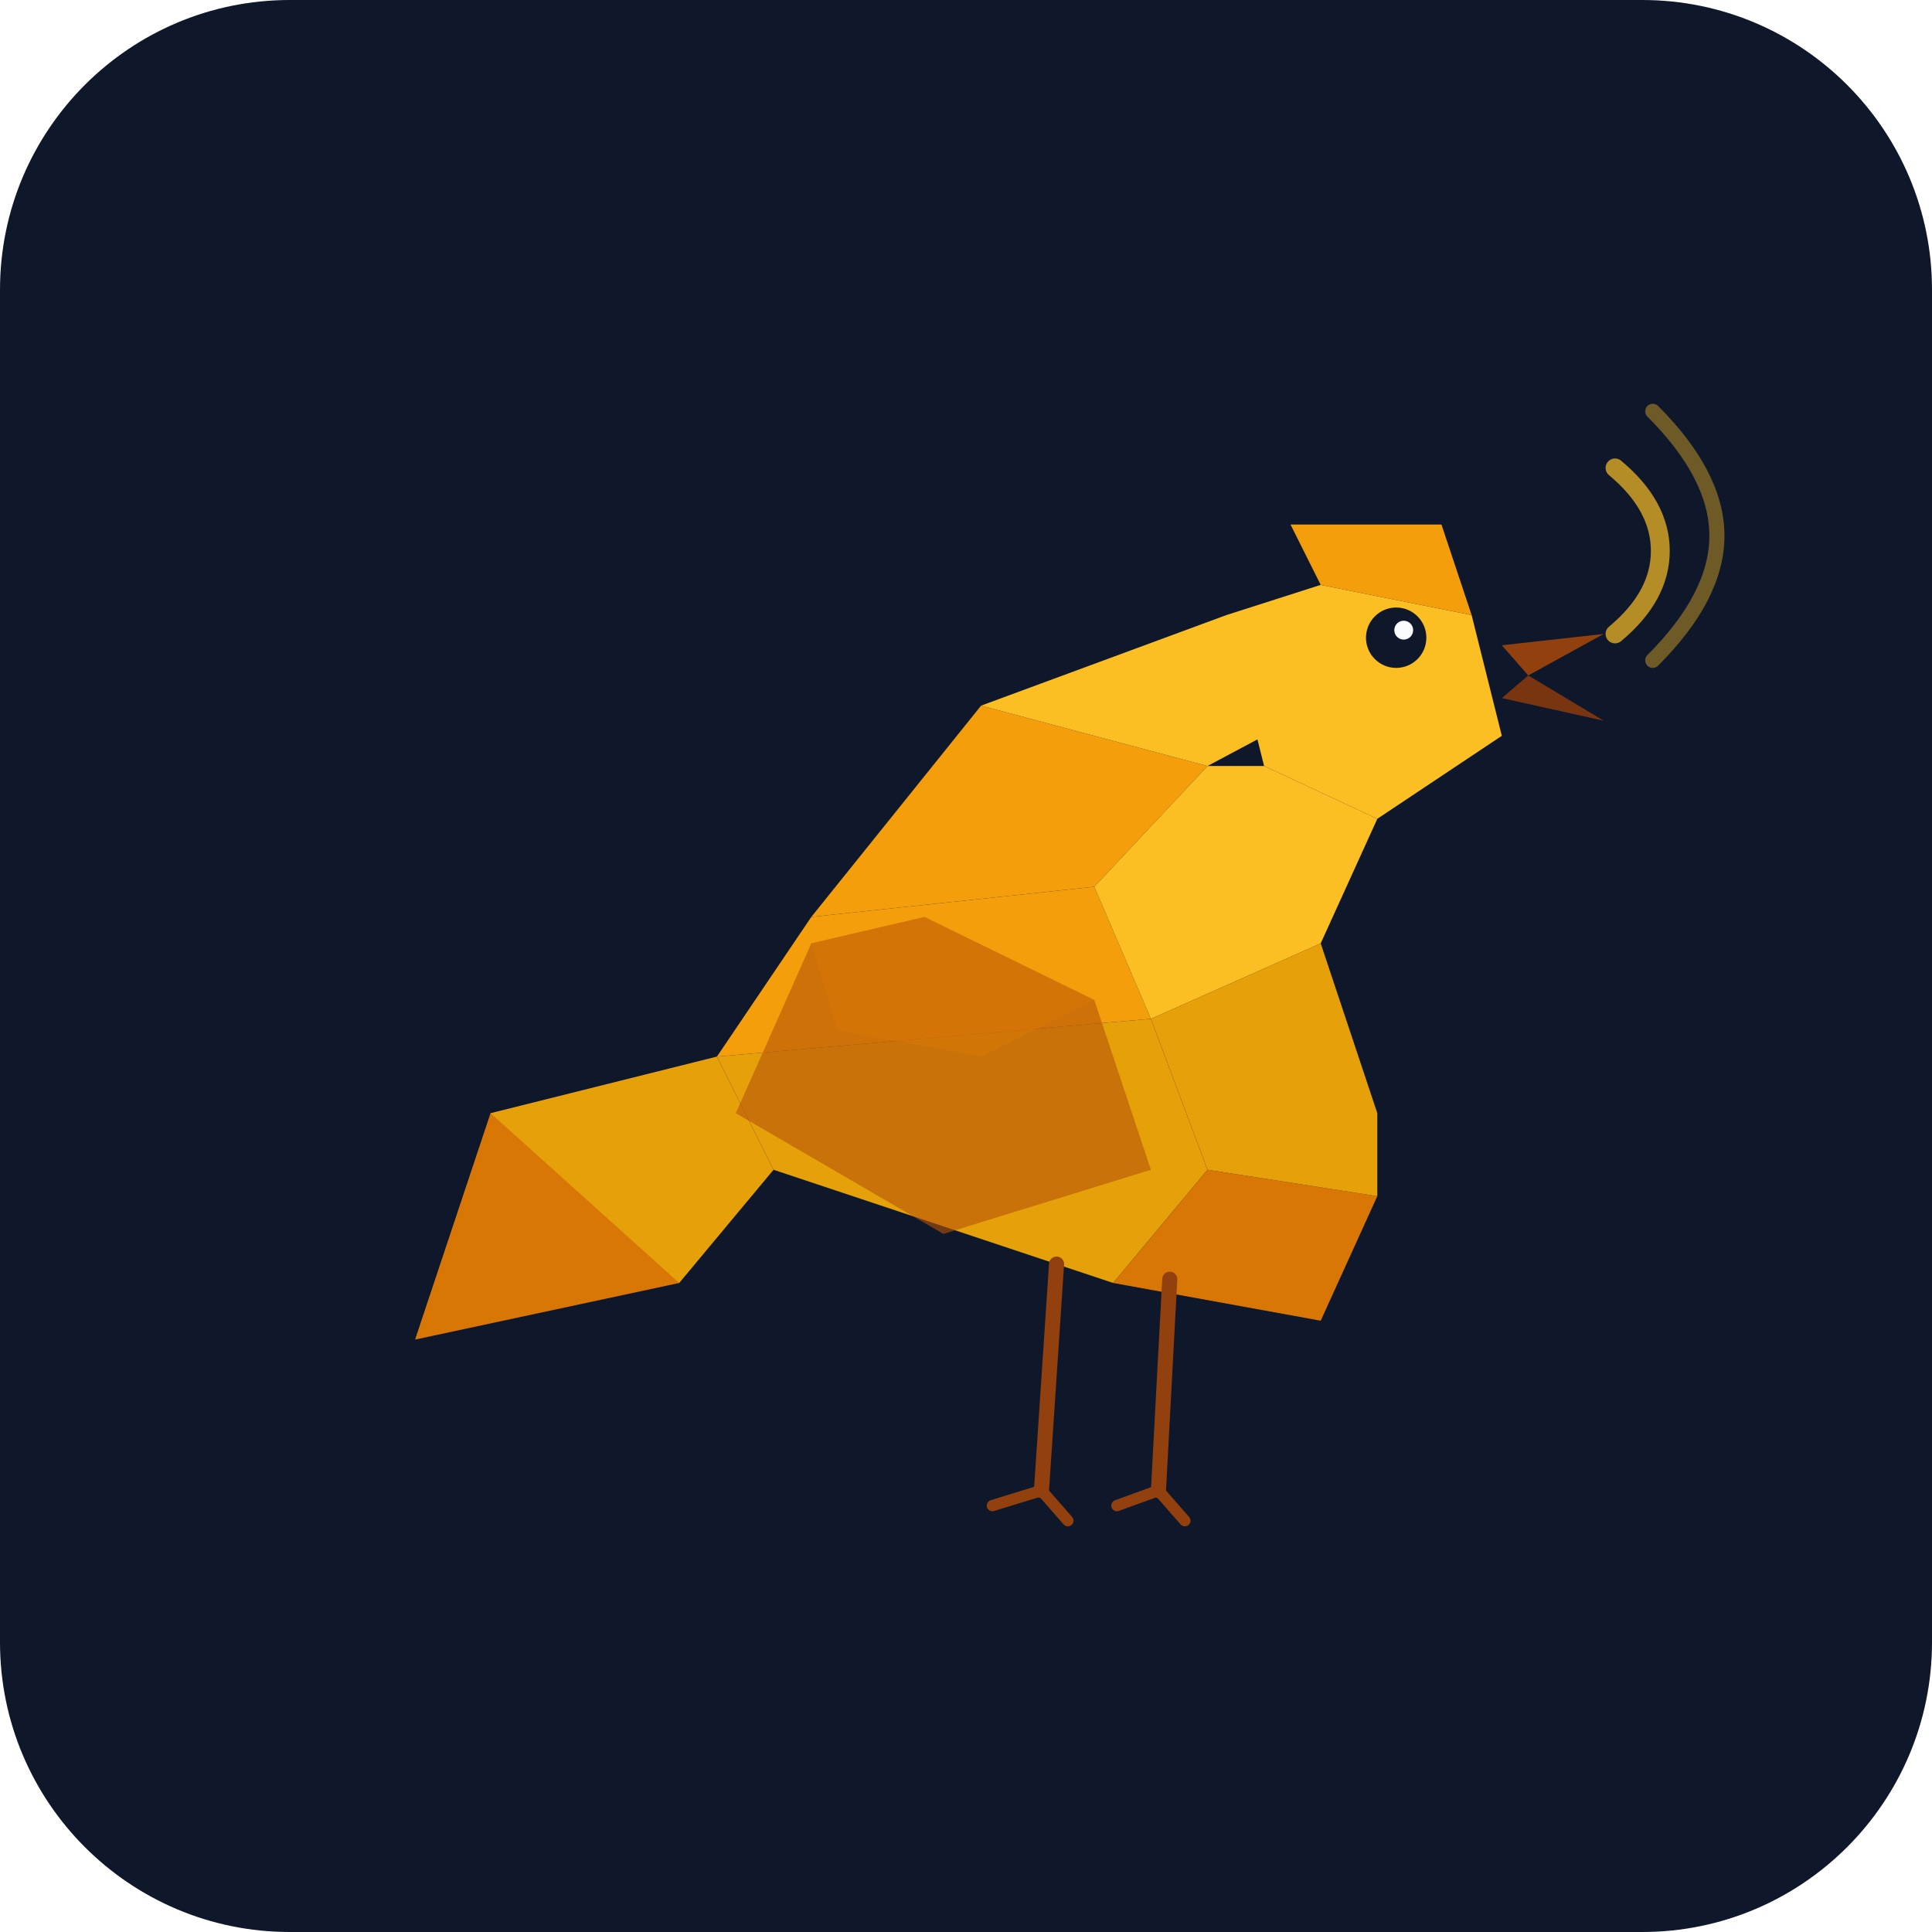
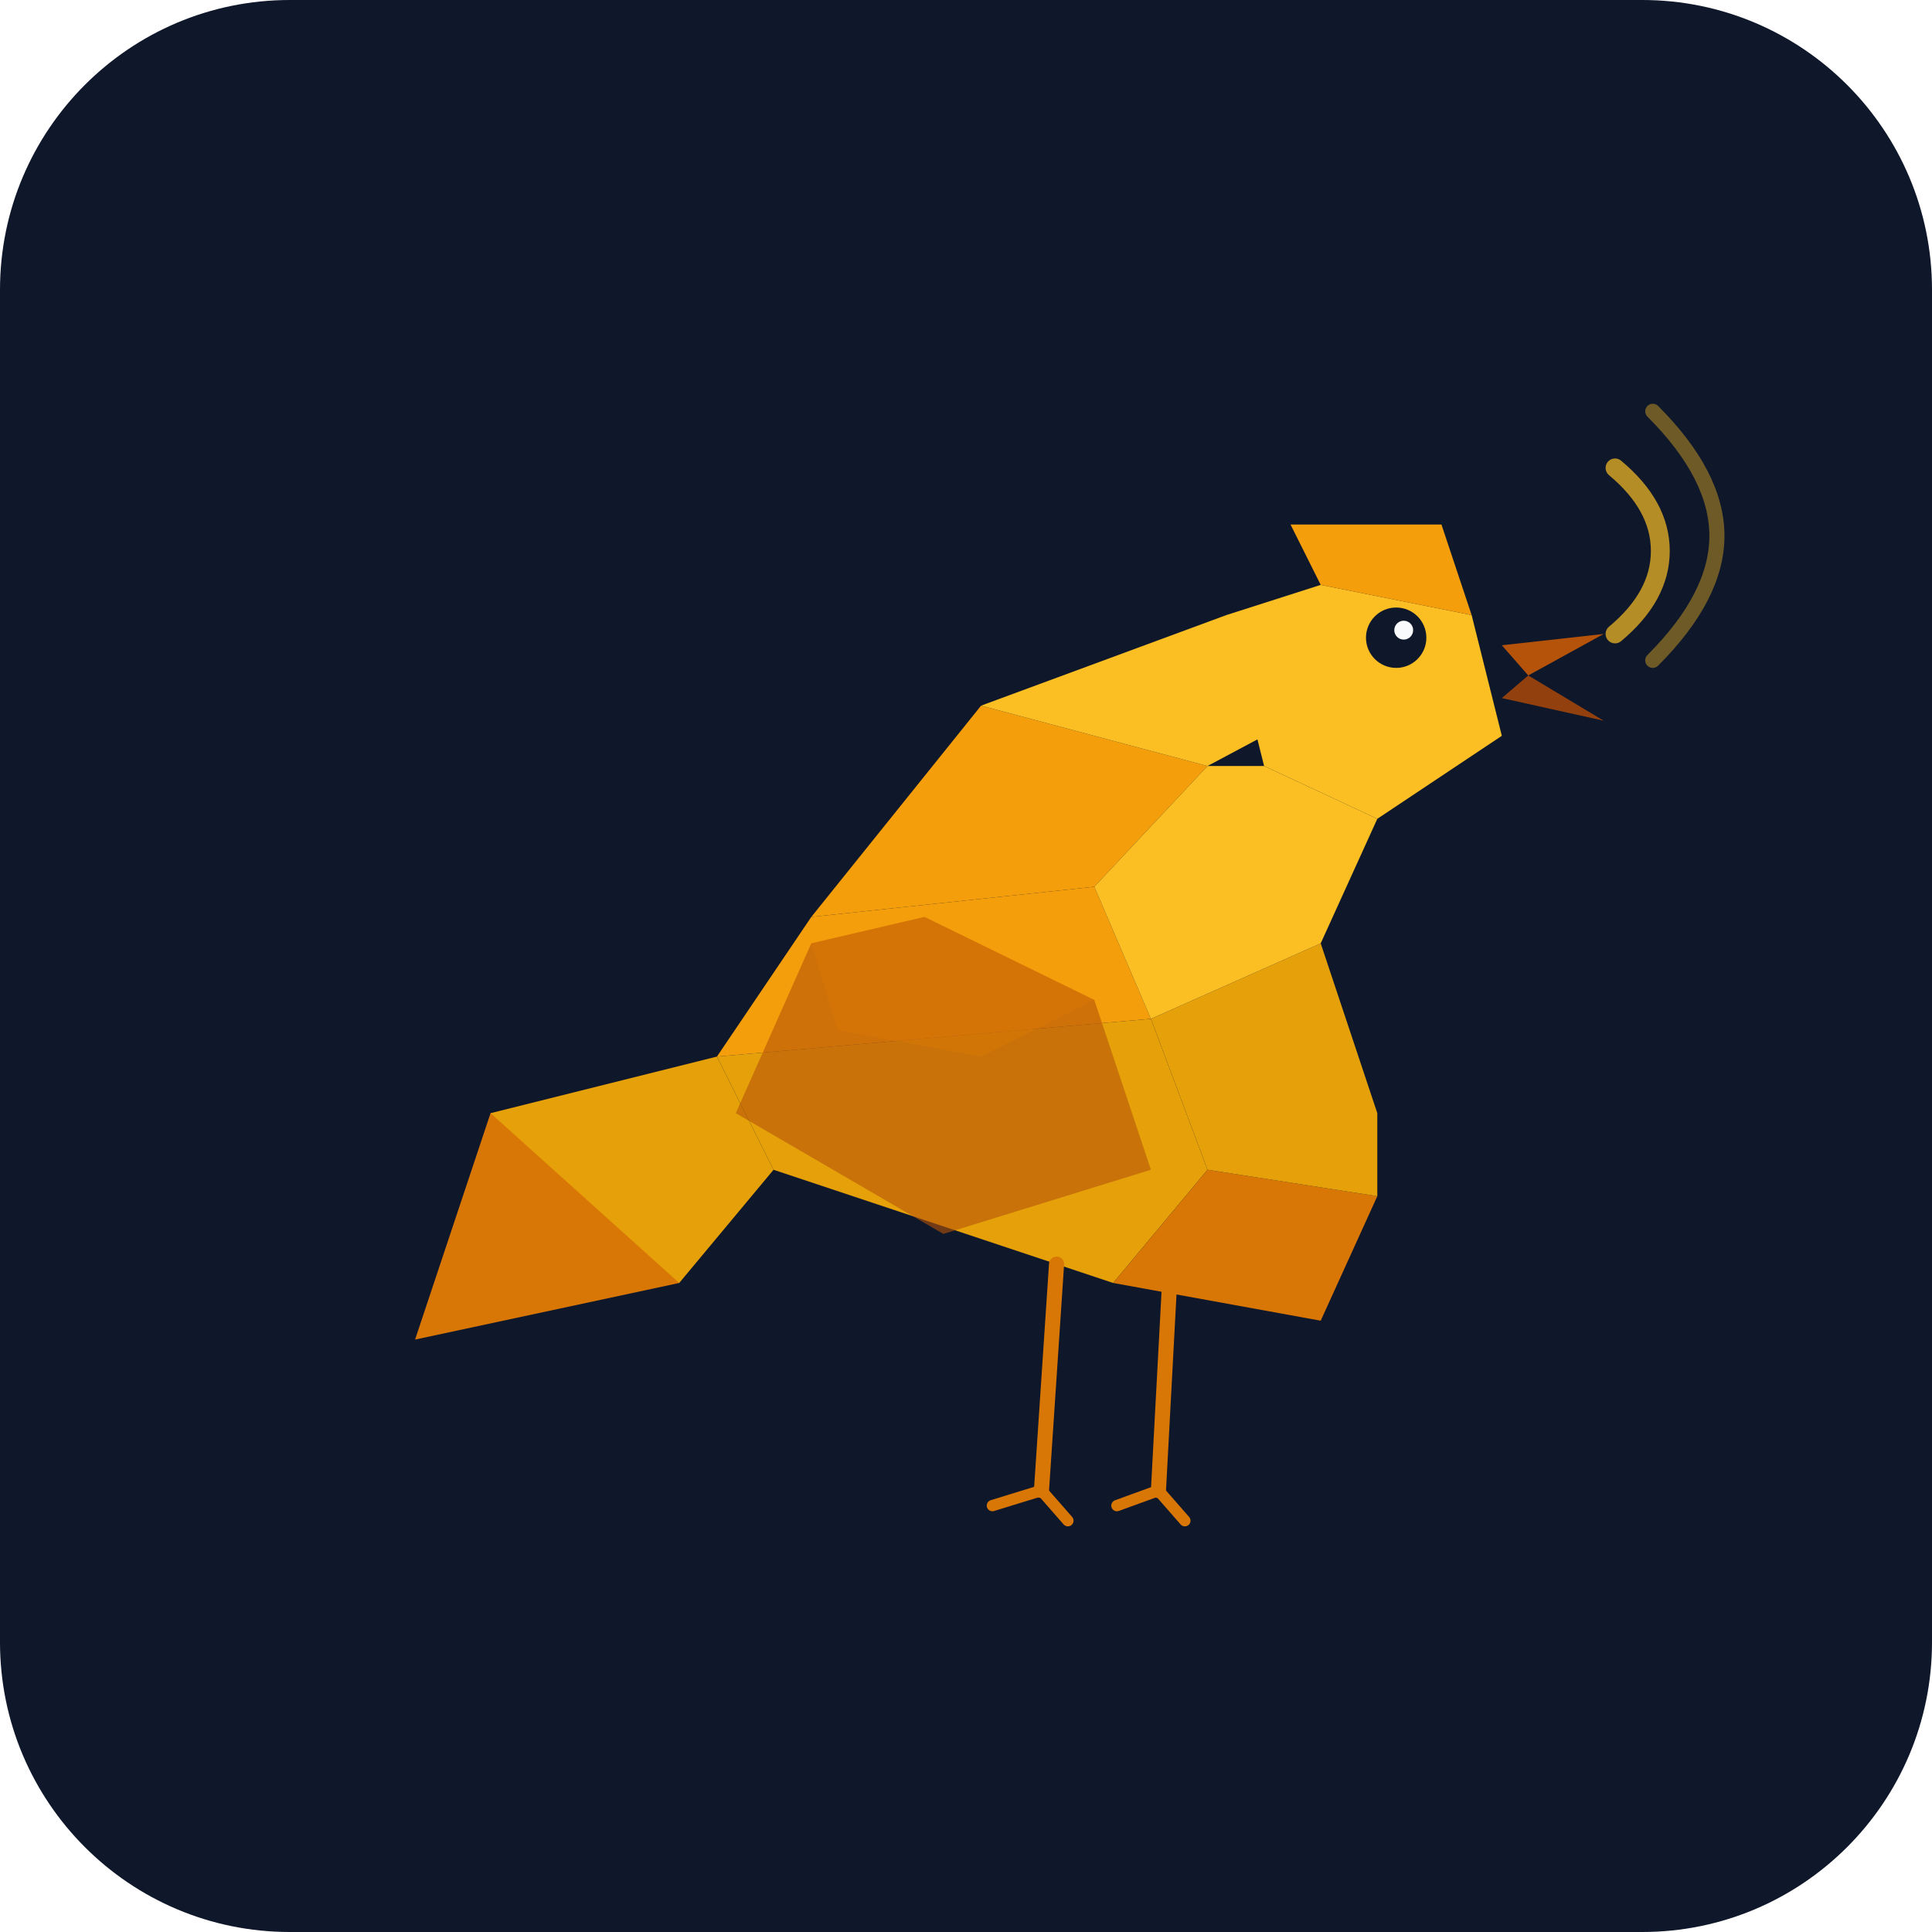
<svg xmlns="http://www.w3.org/2000/svg" width="512" height="512" viewBox="0 0 512 512">
  <rect width="512" height="512" fill="#0f172a" rx="76.8" />
  <g transform="translate(100, 95)">
    <polygon points="30,200 10,260 80,245 90,200" fill="#d97706" />
    <polygon points="30,200 80,245 105,215 90,185" fill="#e5a00a" />
    <polygon points="90,185 105,215 195,245 220,215 205,175" fill="#e5a00a" />
    <polygon points="90,185 205,175 190,140 115,148" fill="#f59e0b" />
    <polygon points="115,148 190,140 220,108 160,92" fill="#f59e0b" />
    <polygon points="160,92 220,108 250,92 225,68" fill="#fbbf24" />
    <polygon points="195,245 220,215 265,222 250,255" fill="#d97706" />
    <polygon points="220,215 205,175 250,155 265,200 265,222" fill="#e5a00a" />
    <polygon points="205,175 250,155 265,122 235,108 220,108 190,140" fill="#fbbf24" />
    <polygon points="115,155 95,200 150,232 205,215 190,170 145,148" fill="#b45309" opacity="0.6" />
    <polygon points="115,155 145,148 190,170 160,185 122,178" fill="#d97706" opacity="0.5" />
    <polygon points="235,108 265,122 298,100 290,68 250,60 225,68" fill="#fbbf24" />
    <polygon points="250,60 290,68 282,44 242,44" fill="#f59e0b" />
-     <polygon points="298,76 325,73 305,84" fill="#92400e" />
-     <polygon points="298,90 325,96 305,84" fill="#78350f" />
+     <polygon points="298,76 325,73 305,84" fill="#b45309" />
+     <polygon points="298,90 325,96 305,84" fill="#92400e" />
    <circle cx="270" cy="74" r="8" fill="#0f172a" />
    <circle cx="272" cy="72" r="2.5" fill="#f8fafc" />
-     <line x1="180" y1="240" x2="176" y2="300" stroke="#92400e" stroke-width="4" stroke-linecap="round" />
-     <line x1="210" y1="244" x2="207" y2="300" stroke="#92400e" stroke-width="4" stroke-linecap="round" />
-     <line x1="176" y1="300" x2="163" y2="304" stroke="#92400e" stroke-width="3" stroke-linecap="round" />
-     <line x1="176" y1="300" x2="183" y2="308" stroke="#92400e" stroke-width="3" stroke-linecap="round" />
-     <line x1="207" y1="300" x2="196" y2="304" stroke="#92400e" stroke-width="3" stroke-linecap="round" />
-     <line x1="207" y1="300" x2="214" y2="308" stroke="#92400e" stroke-width="3" stroke-linecap="round" />
+     <line x1="180" y1="240" x2="176" y2="300" stroke="#d97706" stroke-width="4" stroke-linecap="round" />
+     <line x1="210" y1="244" x2="207" y2="300" stroke="#d97706" stroke-width="4" stroke-linecap="round" />
+     <line x1="176" y1="300" x2="163" y2="304" stroke="#d97706" stroke-width="3" stroke-linecap="round" />
+     <line x1="176" y1="300" x2="183" y2="308" stroke="#d97706" stroke-width="3" stroke-linecap="round" />
+     <line x1="207" y1="300" x2="196" y2="304" stroke="#d97706" stroke-width="3" stroke-linecap="round" />
+     <line x1="207" y1="300" x2="214" y2="308" stroke="#d97706" stroke-width="3" stroke-linecap="round" />
  </g>
  <g transform="translate(428, 168)" stroke="#fbbf24" fill="none" stroke-linecap="round">
    <path d="M 0,0 Q 12,-10 12,-22 Q 12,-34 0,-44" stroke-width="5" opacity="0.7" />
    <path d="M 10,7 Q 27,-10 27,-26 Q 27,-42 10,-59" stroke-width="4" opacity="0.4" />
  </g>
</svg>
